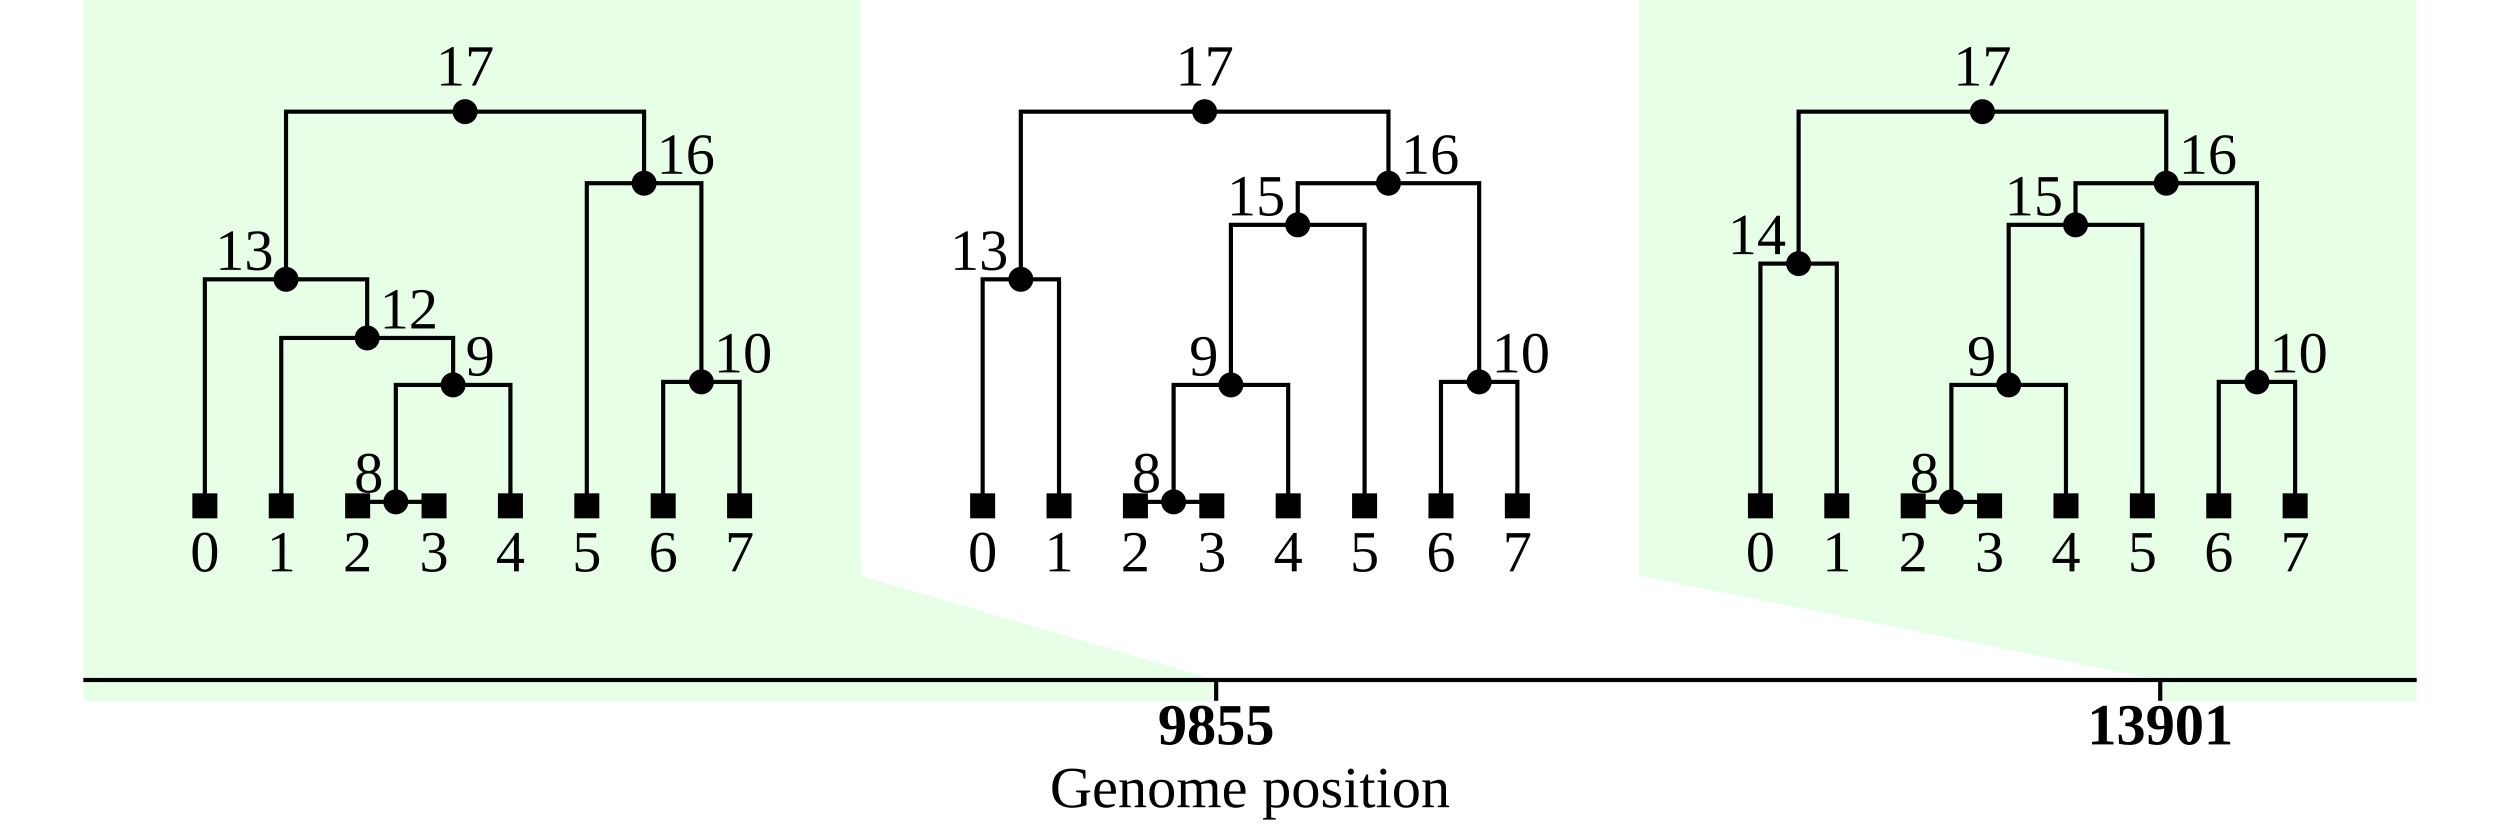
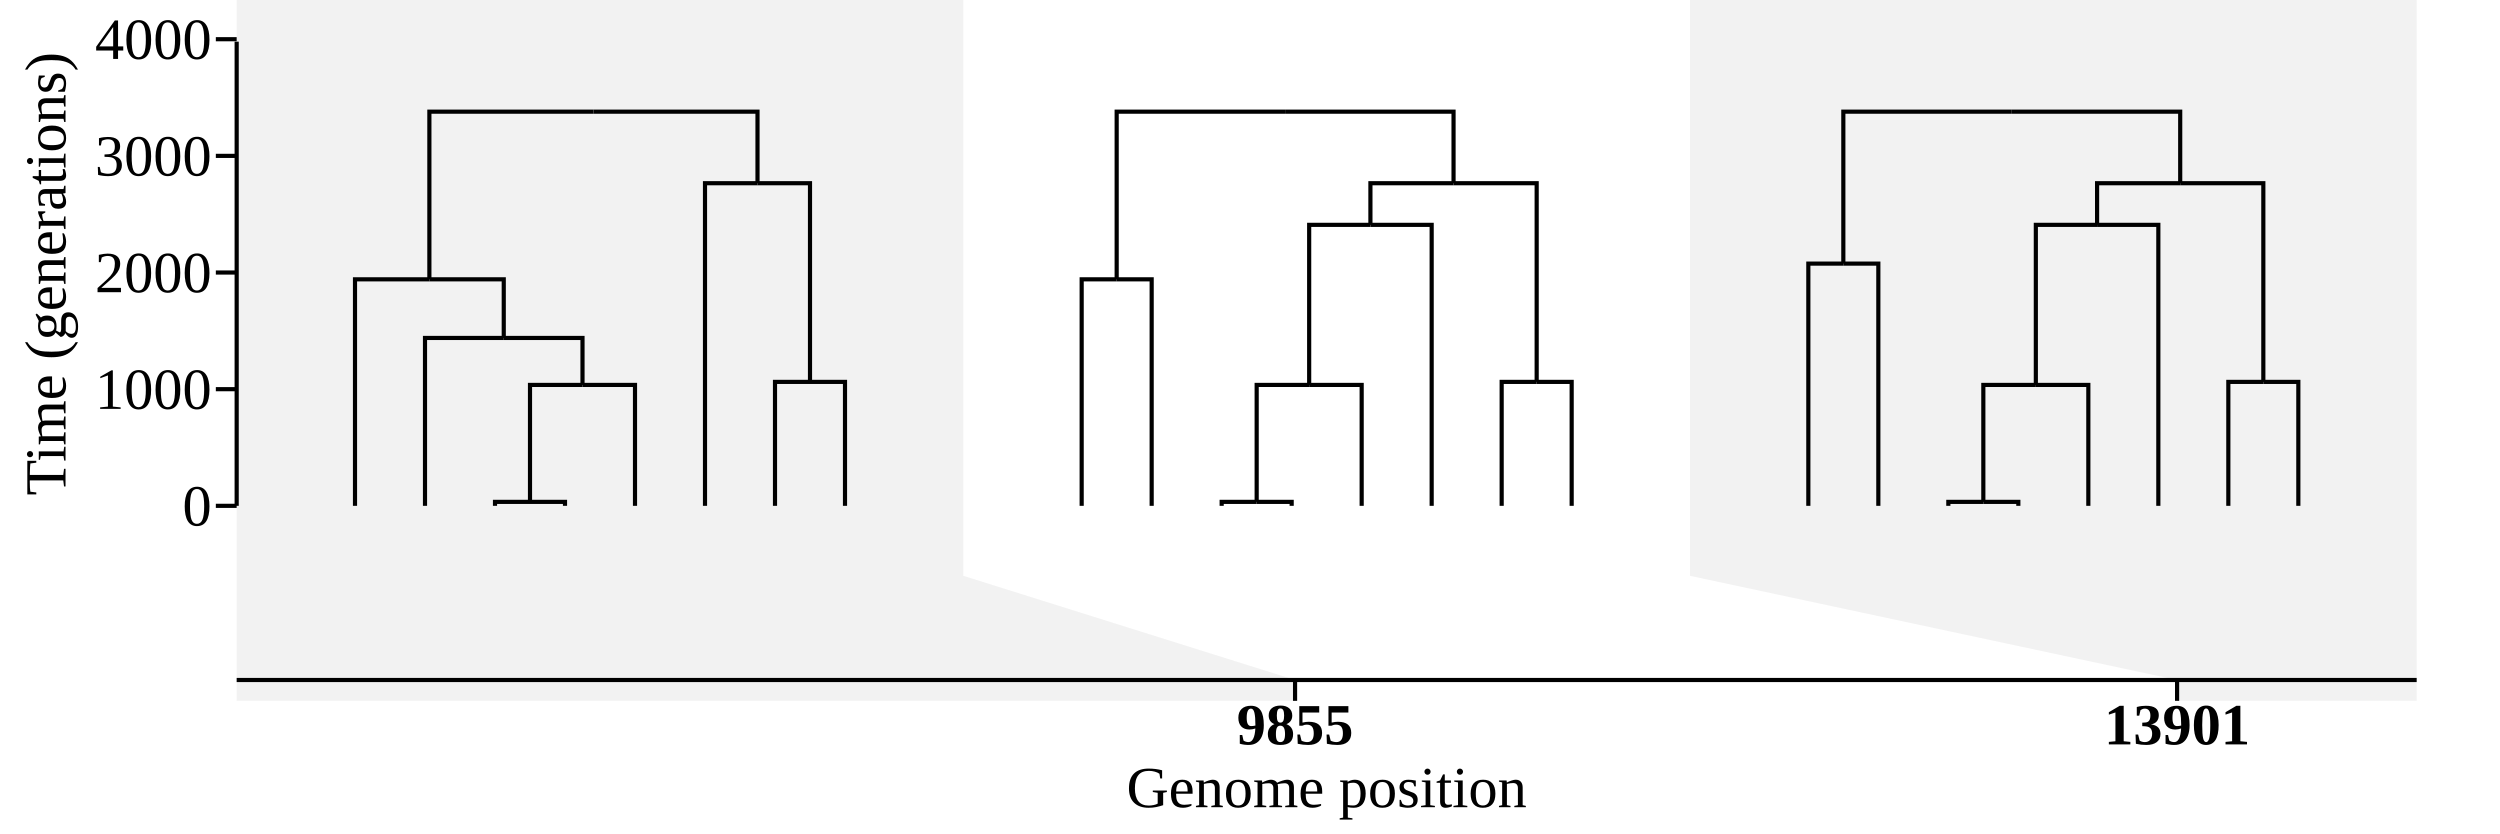
- <svg xmlns="http://www.w3.org/2000/svg" baseProfile="full" height="200" id="myUID" version="1.1" width="600">
+ <svg xmlns="http://www.w3.org/2000/svg" baseProfile="full" height="200" version="1.1" width="600">
  <defs>
-     <style type="text/css">.background path {fill: #808080; fill-opacity: 0}.background path:nth-child(odd) {fill-opacity: .1}.axes {font-size: 14px}.x-axis .tick .lab {font-weight: bold; dominant-baseline: hanging}.axes, .tree {font-size: 14px; text-anchor: middle}.axes line, .edge {stroke: black; fill: none}.axes .ax-skip {stroke-dasharray: 4}.y-axis .grid {stroke: #FAFAFA}.node &gt; .sym {fill: black; stroke: none}.site &gt; .sym {stroke: black}.mut text {fill: red; font-style: italic}.mut.extra text {fill: hotpink}.mut line {fill: none; stroke: none}.mut .sym {fill: none; stroke: red}.mut.extra .sym {stroke: hotpink}.node .mut .sym {stroke-width: 1.5px}.tree text, .tree-sequence text {dominant-baseline: central}.plotbox .lab.lft {text-anchor: end}.plotbox .lab.rgt {text-anchor: start}#myUID .background * {fill: #00FF00}</style>
+     <style type="text/css">.background path {fill: #808080; fill-opacity: 0}.background path:nth-child(odd) {fill-opacity: .1}.axes {font-size: 14px}.x-axis .tick .lab {font-weight: bold; dominant-baseline: hanging}.axes, .tree {font-size: 14px; text-anchor: middle}.axes line, .edge {stroke: black; fill: none}.axes .ax-skip {stroke-dasharray: 4}.y-axis .grid {stroke: #FAFAFA}.node &gt; .sym {fill: black; stroke: none}.site &gt; .sym {stroke: black}.mut text {fill: red; font-style: italic}.mut.extra text {fill: hotpink}.mut line {fill: none; stroke: none}.mut .sym {fill: none; stroke: red}.mut.extra .sym {stroke: hotpink}.node .mut .sym {stroke-width: 1.5px}.tree text, .tree-sequence text {dominant-baseline: central}.plotbox .lab.lft {text-anchor: end}.plotbox .lab.rgt {text-anchor: start}.node &gt; .sym, .node &gt; .lab {display: none}.node.leaf &gt; .sym, .node.leaf &gt; .lab {display: initial}</style>
  </defs>
  <g class="tree-sequence">
    <g class="background">
-       <path d="M20,0 l186.667,0 l0,138.2 l85.213,25 l0,5 l-271.88,0 l0,-5 l0,-25 l0,-138.2z" />
-       <path d="M206.667,0 l186.667,0 l0,138.2 l125.123,25 l0,5 l-226.576,0 l0,-5 l-85.213,-25 l0,-138.2z" />
-       <path d="M393.333,0 l186.667,0 l0,138.2 l0,25 l0,5 l-61.544,0 l0,-5 l-125.123,-25 l0,-138.2z" />
+       <path d="M56.8,0 l174.4,0 l0,138.2 l79.614,25 l0,5 l-254.014,0 l0,-5 l0,-25 l0,-138.2z" />
+       <path d="M231.2,0 l174.4,0 l0,138.2 l116.9,25 l0,5 l-211.687,0 l0,-5 l-79.614,-25 l0,-138.2z" />
+       <path d="M405.6,0 l174.4,0 l0,138.2 l0,25 l0,5 l-57.5,0 l0,-5 l-116.9,-25 l0,-138.2z" />
    </g>
    <g class="axes">
      <g class="x-axis">
-         <g class="title" transform="translate(300 200)">
+         <g class="title" transform="translate(318.4 200)">
          <text class="lab" text-anchor="middle" transform="translate(0 -11)">Genome position</text>
        </g>
-         <line class="ax-line" x1="20" x2="580" y1="163.2" y2="163.2" />
+         <line class="ax-line" x1="56.8" x2="580" y1="163.2" y2="163.2" />
        <g class="ticks">
-           <g class="tick" transform="translate(291.88 163.2)">
+           <g class="tick" transform="translate(310.814 163.2)">
            <line x1="0" x2="0" y1="0" y2="5" />
            <g transform="translate(0 6)">
              <text class="lab">9855</text>
            </g>
          </g>
-           <g class="tick" transform="translate(518.456 163.2)">
+           <g class="tick" transform="translate(522.5 163.2)">
            <line x1="0" x2="0" y1="0" y2="5" />
            <g transform="translate(0 6)">
              <text class="lab">13901</text>
            </g>
          </g>
        </g>
      </g>
+       <g class="y-axis">
+         <g class="title" transform="translate(0 65.7)">
+           <text class="lab" text-anchor="middle" transform="translate(11) rotate(-90)">Time (generations)</text>
+         </g>
+         <line class="ax-line" x1="56.8" x2="56.8" y1="121.4" y2="10" />
+         <g class="ticks">
+           <g class="tick" transform="translate(56.8 121.4)">
+             <line x1="0" x2="-5" y1="0" y2="0" />
+             <g transform="translate(-6 0)">
+               <text class="lab" text-anchor="end">0</text>
+             </g>
+           </g>
+           <g class="tick" transform="translate(56.8 93.4029)">
+             <line x1="0" x2="-5" y1="0" y2="0" />
+             <g transform="translate(-6 0)">
+               <text class="lab" text-anchor="end">1000</text>
+             </g>
+           </g>
+           <g class="tick" transform="translate(56.8 65.4058)">
+             <line x1="0" x2="-5" y1="0" y2="0" />
+             <g transform="translate(-6 0)">
+               <text class="lab" text-anchor="end">2000</text>
+             </g>
+           </g>
+           <g class="tick" transform="translate(56.8 37.4087)">
+             <line x1="0" x2="-5" y1="0" y2="0" />
+             <g transform="translate(-6 0)">
+               <text class="lab" text-anchor="end">3000</text>
+             </g>
+           </g>
+           <g class="tick" transform="translate(56.8 9.41159)">
+             <line x1="0" x2="-5" y1="0" y2="0" />
+             <g transform="translate(-6 0)">
+               <text class="lab" text-anchor="end">4000</text>
+             </g>
+           </g>
+         </g>
+       </g>
    </g>
    <g class="plotbox trees">
-       <g class="tree t0" transform="translate(20 0)">
+       <g class="tree t0" transform="translate(56.8 0)">
        <g class="plotbox">
-           <g class="c2 node n17 p3 root" transform="translate(91.6146 26.8)">
-             <g class="a17 c2 node n13 p3" transform="translate(-42.9687 40.2375)">
-               <g class="a13 i0 leaf node n0 p0 sample" transform="translate(-19.4792 54.3625)">
-                 <path class="edge" d="M 0 0 V -54.362 H 19.479" />
+           <g class="c2 node n17 p3 root" transform="translate(85.625 26.8)">
+             <g class="a17 c2 node n13 p3" transform="translate(-39.375 40.2375)">
+               <g class="a13 i0 leaf node n0 p0 sample" transform="translate(-17.85 54.3625)">
+                 <path class="edge" d="M 0 0 V -54.362 H 17.85" />
                <rect class="sym" height="6" width="6" x="-3" y="-3" />
                <text class="lab" transform="translate(0 11)">0</text>
              </g>
-               <g class="a13 c2 node n12 p3" transform="translate(19.4792 14.0706)">
-                 <g class="a12 i0 leaf node n1 p0 sample" transform="translate(-20.625 40.2919)">
-                   <path class="edge" d="M 0 0 V -40.292 H 20.625" />
+               <g class="a13 c2 node n12 p3" transform="translate(17.85 14.0706)">
+                 <g class="a12 i0 leaf node n1 p0 sample" transform="translate(-18.9 40.2919)">
+                   <path class="edge" d="M 0 0 V -40.292 H 18.9" />
                  <rect class="sym" height="6" width="6" x="-3" y="-3" />
                  <text class="lab" transform="translate(0 11)">1</text>
                </g>
-                 <g class="a12 c2 node n9 p3" transform="translate(20.625 11.2733)">
-                   <g class="a9 i2 leaf node n4 p1 sample" transform="translate(13.75 29.0186)">
-                     <path class="edge" d="M 0 0 V -29.019 H -13.75" />
+                 <g class="a12 c2 node n9 p3" transform="translate(18.9 11.2733)">
+                   <g class="a9 i2 leaf node n4 p1 sample" transform="translate(12.6 29.0186)">
+                     <path class="edge" d="M 0 0 V -29.019 H -12.6" />
                    <rect class="sym" height="6" width="6" x="-3" y="-3" />
                    <text class="lab" transform="translate(0 11)">4</text>
                  </g>
-                   <g class="a9 c2 node n8 p0" transform="translate(-13.75 28.067)">
-                     <g class="a8 i1 leaf node n2 p0 sample" transform="translate(-9.16667 0.95157)">
-                       <path class="edge" d="M 0 0 V -0.952 H 9.167" />
+                   <g class="a9 c2 node n8 p0" transform="translate(-12.6 28.067)">
+                     <g class="a8 i1 leaf node n2 p0 sample" transform="translate(-8.4 0.95157)">
+                       <path class="edge" d="M 0 0 V -0.952 H 8.4" />
                      <rect class="sym" height="6" width="6" x="-3" y="-3" />
                      <text class="lab" transform="translate(0 11)">2</text>
                    </g>
-                     <g class="a8 i1 leaf node n3 p0 sample" transform="translate(9.16667 0.95157)">
-                       <path class="edge" d="M 0 0 V -0.952 H -9.167" />
+                     <g class="a8 i1 leaf node n3 p0 sample" transform="translate(8.4 0.95157)">
+                       <path class="edge" d="M 0 0 V -0.952 H -8.4" />
                      <rect class="sym" height="6" width="6" x="-3" y="-3" />
                      <text class="lab" transform="translate(0 11)">3</text>
                    </g>
-                     <path class="edge" d="M 0 0 V -28.067 H 13.75" />
+                     <path class="edge" d="M 0 0 V -28.067 H 12.6" />
                    <circle class="sym" cx="0" cy="0" r="3" />
                    <text class="lab lft" transform="translate(-3 -7.0)">8</text>
                  </g>
-                   <path class="edge" d="M 0 0 V -11.273 H -20.625" />
+                   <path class="edge" d="M 0 0 V -11.273 H -18.9" />
                  <circle class="sym" cx="0" cy="0" r="3" />
                  <text class="lab rgt" transform="translate(3 -7.0)">9</text>
                </g>
-                 <path class="edge" d="M 0 0 V -14.071 H -19.479" />
+                 <path class="edge" d="M 0 0 V -14.071 H -17.85" />
                <circle class="sym" cx="0" cy="0" r="3" />
                <text class="lab rgt" transform="translate(3 -7.0)">12</text>
              </g>
-               <path class="edge" d="M 0 0 V -40.237 H 42.969" />
+               <path class="edge" d="M 0 0 V -40.237 H 39.375" />
              <circle class="sym" cx="0" cy="0" r="3" />
              <text class="lab lft" transform="translate(-3 -7.0)">13</text>
            </g>
-             <g class="a17 c2 node n16 p3" transform="translate(42.9688 17.1723)">
-               <g class="a16 i2 leaf node n5 p1 sample" transform="translate(-13.75 77.4277)">
-                 <path class="edge" d="M 0 0 V -77.428 H 13.75" />
+             <g class="a17 c2 node n16 p3" transform="translate(39.375 17.1723)">
+               <g class="a16 i2 leaf node n5 p1 sample" transform="translate(-12.6 77.4277)">
+                 <path class="edge" d="M 0 0 V -77.428 H 12.6" />
                <rect class="sym" height="6" width="6" x="-3" y="-3" />
                <text class="lab" transform="translate(0 11)">5</text>
              </g>
-               <g class="a16 c2 node n10 p3" transform="translate(13.75 47.6807)">
-                 <g class="a10 i3 leaf node n6 p2 sample" transform="translate(-9.16667 29.747)">
-                   <path class="edge" d="M 0 0 V -29.747 H 9.167" />
+               <g class="a16 c2 node n10 p3" transform="translate(12.6 47.6807)">
+                 <g class="a10 i3 leaf node n6 p2 sample" transform="translate(-8.4 29.747)">
+                   <path class="edge" d="M 0 0 V -29.747 H 8.4" />
                  <rect class="sym" height="6" width="6" x="-3" y="-3" />
                  <text class="lab" transform="translate(0 11)">6</text>
                </g>
-                 <g class="a10 i3 leaf node n7 p2 sample" transform="translate(9.16667 29.747)">
-                   <path class="edge" d="M 0 0 V -29.747 H -9.167" />
+                 <g class="a10 i3 leaf node n7 p2 sample" transform="translate(8.4 29.747)">
+                   <path class="edge" d="M 0 0 V -29.747 H -8.4" />
                  <rect class="sym" height="6" width="6" x="-3" y="-3" />
                  <text class="lab" transform="translate(0 11)">7</text>
                </g>
-                 <path class="edge" d="M 0 0 V -47.681 H -13.75" />
+                 <path class="edge" d="M 0 0 V -47.681 H -12.6" />
                <circle class="sym" cx="0" cy="0" r="3" />
                <text class="lab rgt" transform="translate(3 -7.0)">10</text>
              </g>
-               <path class="edge" d="M 0 0 V -17.172 H -42.969" />
+               <path class="edge" d="M 0 0 V -17.172 H -39.375" />
              <circle class="sym" cx="0" cy="0" r="3" />
              <text class="lab rgt" transform="translate(3 -7.0)">16</text>
            </g>
            <circle class="sym" cx="0" cy="0" r="3" />
            <text class="lab" transform="translate(0 -11)">17</text>
          </g>
        </g>
      </g>
-       <g class="tree t1" transform="translate(206.667 0)">
+       <g class="tree t1" transform="translate(231.2 0)">
        <g class="plotbox">
-           <g class="c2 node n17 p3 root" transform="translate(82.4479 26.8)">
-             <g class="a17 c2 node n13 p3" transform="translate(-44.1146 40.2375)">
-               <g class="a13 i0 leaf node n0 p0 sample" transform="translate(-9.16667 54.3625)">
-                 <path class="edge" d="M 0 0 V -54.362 H 9.167" />
+           <g class="c2 node n17 p3 root" transform="translate(77.225 26.8)">
+             <g class="a17 c2 node n13 p3" transform="translate(-40.425 40.2375)">
+               <g class="a13 i0 leaf node n0 p0 sample" transform="translate(-8.4 54.3625)">
+                 <path class="edge" d="M 0 0 V -54.362 H 8.4" />
                <rect class="sym" height="6" width="6" x="-3" y="-3" />
                <text class="lab" transform="translate(0 11)">0</text>
              </g>
-               <g class="a13 i0 leaf node n1 p0 sample" transform="translate(9.16667 54.3625)">
-                 <path class="edge" d="M 0 0 V -54.362 H -9.167" />
+               <g class="a13 i0 leaf node n1 p0 sample" transform="translate(8.4 54.3625)">
+                 <path class="edge" d="M 0 0 V -54.362 H -8.4" />
                <rect class="sym" height="6" width="6" x="-3" y="-3" />
                <text class="lab" transform="translate(0 11)">1</text>
              </g>
-               <path class="edge" d="M 0 0 V -40.237 H 44.115" />
+               <path class="edge" d="M 0 0 V -40.237 H 40.425" />
              <circle class="sym" cx="0" cy="0" r="3" />
              <text class="lab lft" transform="translate(-3 -7.0)">13</text>
            </g>
-             <g class="a17 c2 node n16 p3" transform="translate(44.1146 17.1723)">
-               <g class="a16 c2 node n10 p3" transform="translate(21.7708 47.6807)">
-                 <g class="a10 i3 leaf node n6 p2 sample" transform="translate(-9.16667 29.747)">
-                   <path class="edge" d="M 0 0 V -29.747 H 9.167" />
+             <g class="a17 c2 node n16 p3" transform="translate(40.425 17.1723)">
+               <g class="a16 c2 node n10 p3" transform="translate(19.95 47.6807)">
+                 <g class="a10 i3 leaf node n6 p2 sample" transform="translate(-8.4 29.747)">
+                   <path class="edge" d="M 0 0 V -29.747 H 8.4" />
                  <rect class="sym" height="6" width="6" x="-3" y="-3" />
                  <text class="lab" transform="translate(0 11)">6</text>
                </g>
-                 <g class="a10 i3 leaf node n7 p2 sample" transform="translate(9.16667 29.747)">
-                   <path class="edge" d="M 0 0 V -29.747 H -9.167" />
+                 <g class="a10 i3 leaf node n7 p2 sample" transform="translate(8.4 29.747)">
+                   <path class="edge" d="M 0 0 V -29.747 H -8.4" />
                  <rect class="sym" height="6" width="6" x="-3" y="-3" />
                  <text class="lab" transform="translate(0 11)">7</text>
                </g>
-                 <path class="edge" d="M 0 0 V -47.681 H -21.771" />
+                 <path class="edge" d="M 0 0 V -47.681 H -19.95" />
                <circle class="sym" cx="0" cy="0" r="3" />
                <text class="lab rgt" transform="translate(3 -7.0)">10</text>
              </g>
-               <g class="a16 c2 node n15 p3" transform="translate(-21.7708 9.99148)">
-                 <g class="a15 i2 leaf node n5 p1 sample" transform="translate(16.0417 67.4362)">
-                   <path class="edge" d="M 0 0 V -67.436 H -16.042" />
+               <g class="a16 c2 node n15 p3" transform="translate(-19.95 9.99148)">
+                 <g class="a15 i2 leaf node n5 p1 sample" transform="translate(14.7 67.4362)">
+                   <path class="edge" d="M 0 0 V -67.436 H -14.7" />
                  <rect class="sym" height="6" width="6" x="-3" y="-3" />
                  <text class="lab" transform="translate(0 11)">5</text>
                </g>
-                 <g class="a15 c2 node n9 p3" transform="translate(-16.0417 38.4177)">
-                   <g class="a9 i2 leaf node n4 p1 sample" transform="translate(13.75 29.0186)">
-                     <path class="edge" d="M 0 0 V -29.019 H -13.75" />
+                 <g class="a15 c2 node n9 p3" transform="translate(-14.7 38.4177)">
+                   <g class="a9 i2 leaf node n4 p1 sample" transform="translate(12.6 29.0186)">
+                     <path class="edge" d="M 0 0 V -29.019 H -12.6" />
                    <rect class="sym" height="6" width="6" x="-3" y="-3" />
                    <text class="lab" transform="translate(0 11)">4</text>
                  </g>
-                   <g class="a9 c2 node n8 p0" transform="translate(-13.75 28.067)">
-                     <g class="a8 i1 leaf node n2 p0 sample" transform="translate(-9.16667 0.95157)">
-                       <path class="edge" d="M 0 0 V -0.952 H 9.167" />
+                   <g class="a9 c2 node n8 p0" transform="translate(-12.6 28.067)">
+                     <g class="a8 i1 leaf node n2 p0 sample" transform="translate(-8.4 0.95157)">
+                       <path class="edge" d="M 0 0 V -0.952 H 8.4" />
                      <rect class="sym" height="6" width="6" x="-3" y="-3" />
                      <text class="lab" transform="translate(0 11)">2</text>
                    </g>
-                     <g class="a8 i1 leaf node n3 p0 sample" transform="translate(9.16667 0.95157)">
-                       <path class="edge" d="M 0 0 V -0.952 H -9.167" />
+                     <g class="a8 i1 leaf node n3 p0 sample" transform="translate(8.4 0.95157)">
+                       <path class="edge" d="M 0 0 V -0.952 H -8.4" />
                      <rect class="sym" height="6" width="6" x="-3" y="-3" />
                      <text class="lab" transform="translate(0 11)">3</text>
                    </g>
-                     <path class="edge" d="M 0 0 V -28.067 H 13.75" />
+                     <path class="edge" d="M 0 0 V -28.067 H 12.6" />
                    <circle class="sym" cx="0" cy="0" r="3" />
                    <text class="lab lft" transform="translate(-3 -7.0)">8</text>
                  </g>
-                   <path class="edge" d="M 0 0 V -38.418 H 16.042" />
+                   <path class="edge" d="M 0 0 V -38.418 H 14.7" />
                  <circle class="sym" cx="0" cy="0" r="3" />
                  <text class="lab lft" transform="translate(-3 -7.0)">9</text>
                </g>
-                 <path class="edge" d="M 0 0 V -9.991 H 21.771" />
+                 <path class="edge" d="M 0 0 V -9.991 H 19.95" />
                <circle class="sym" cx="0" cy="0" r="3" />
                <text class="lab lft" transform="translate(-3 -7.0)">15</text>
              </g>
-               <path class="edge" d="M 0 0 V -17.172 H -44.115" />
+               <path class="edge" d="M 0 0 V -17.172 H -40.425" />
              <circle class="sym" cx="0" cy="0" r="3" />
              <text class="lab rgt" transform="translate(3 -7.0)">16</text>
            </g>
            <circle class="sym" cx="0" cy="0" r="3" />
            <text class="lab" transform="translate(0 -11)">17</text>
          </g>
        </g>
      </g>
-       <g class="tree t2" transform="translate(393.333 0)">
+       <g class="tree t2" transform="translate(405.6 0)">
        <g class="plotbox">
-           <g class="c2 node n17 p3 root" transform="translate(82.4479 26.8)">
-             <g class="a17 c2 node n16 p3" transform="translate(44.1146 17.1723)">
-               <g class="a16 c2 node n10 p3" transform="translate(21.7708 47.6807)">
-                 <g class="a10 i3 leaf node n6 p2 sample" transform="translate(-9.16667 29.747)">
-                   <path class="edge" d="M 0 0 V -29.747 H 9.167" />
+           <g class="c2 node n17 p3 root" transform="translate(77.225 26.8)">
+             <g class="a17 c2 node n16 p3" transform="translate(40.425 17.1723)">
+               <g class="a16 c2 node n10 p3" transform="translate(19.95 47.6807)">
+                 <g class="a10 i3 leaf node n6 p2 sample" transform="translate(-8.4 29.747)">
+                   <path class="edge" d="M 0 0 V -29.747 H 8.4" />
                  <rect class="sym" height="6" width="6" x="-3" y="-3" />
                  <text class="lab" transform="translate(0 11)">6</text>
                </g>
-                 <g class="a10 i3 leaf node n7 p2 sample" transform="translate(9.16667 29.747)">
-                   <path class="edge" d="M 0 0 V -29.747 H -9.167" />
+                 <g class="a10 i3 leaf node n7 p2 sample" transform="translate(8.4 29.747)">
+                   <path class="edge" d="M 0 0 V -29.747 H -8.4" />
                  <rect class="sym" height="6" width="6" x="-3" y="-3" />
                  <text class="lab" transform="translate(0 11)">7</text>
                </g>
-                 <path class="edge" d="M 0 0 V -47.681 H -21.771" />
+                 <path class="edge" d="M 0 0 V -47.681 H -19.95" />
                <circle class="sym" cx="0" cy="0" r="3" />
                <text class="lab rgt" transform="translate(3 -7.0)">10</text>
              </g>
-               <g class="a16 c2 node n15 p3" transform="translate(-21.7708 9.99148)">
-                 <g class="a15 i2 leaf node n5 p1 sample" transform="translate(16.0417 67.4362)">
-                   <path class="edge" d="M 0 0 V -67.436 H -16.042" />
+               <g class="a16 c2 node n15 p3" transform="translate(-19.95 9.99148)">
+                 <g class="a15 i2 leaf node n5 p1 sample" transform="translate(14.7 67.4362)">
+                   <path class="edge" d="M 0 0 V -67.436 H -14.7" />
                  <rect class="sym" height="6" width="6" x="-3" y="-3" />
                  <text class="lab" transform="translate(0 11)">5</text>
                </g>
-                 <g class="a15 c2 node n9 p3" transform="translate(-16.0417 38.4177)">
-                   <g class="a9 i2 leaf node n4 p1 sample" transform="translate(13.75 29.0186)">
-                     <path class="edge" d="M 0 0 V -29.019 H -13.75" />
+                 <g class="a15 c2 node n9 p3" transform="translate(-14.7 38.4177)">
+                   <g class="a9 i2 leaf node n4 p1 sample" transform="translate(12.6 29.0186)">
+                     <path class="edge" d="M 0 0 V -29.019 H -12.6" />
                    <rect class="sym" height="6" width="6" x="-3" y="-3" />
                    <text class="lab" transform="translate(0 11)">4</text>
                  </g>
-                   <g class="a9 c2 node n8 p0" transform="translate(-13.75 28.067)">
-                     <g class="a8 i1 leaf node n2 p0 sample" transform="translate(-9.16667 0.95157)">
-                       <path class="edge" d="M 0 0 V -0.952 H 9.167" />
+                   <g class="a9 c2 node n8 p0" transform="translate(-12.6 28.067)">
+                     <g class="a8 i1 leaf node n2 p0 sample" transform="translate(-8.4 0.95157)">
+                       <path class="edge" d="M 0 0 V -0.952 H 8.4" />
                      <rect class="sym" height="6" width="6" x="-3" y="-3" />
                      <text class="lab" transform="translate(0 11)">2</text>
                    </g>
-                     <g class="a8 i1 leaf node n3 p0 sample" transform="translate(9.16667 0.95157)">
-                       <path class="edge" d="M 0 0 V -0.952 H -9.167" />
+                     <g class="a8 i1 leaf node n3 p0 sample" transform="translate(8.4 0.95157)">
+                       <path class="edge" d="M 0 0 V -0.952 H -8.4" />
                      <rect class="sym" height="6" width="6" x="-3" y="-3" />
                      <text class="lab" transform="translate(0 11)">3</text>
                    </g>
-                     <path class="edge" d="M 0 0 V -28.067 H 13.75" />
+                     <path class="edge" d="M 0 0 V -28.067 H 12.6" />
                    <circle class="sym" cx="0" cy="0" r="3" />
                    <text class="lab lft" transform="translate(-3 -7.0)">8</text>
                  </g>
-                   <path class="edge" d="M 0 0 V -38.418 H 16.042" />
+                   <path class="edge" d="M 0 0 V -38.418 H 14.7" />
                  <circle class="sym" cx="0" cy="0" r="3" />
                  <text class="lab lft" transform="translate(-3 -7.0)">9</text>
                </g>
-                 <path class="edge" d="M 0 0 V -9.991 H 21.771" />
+                 <path class="edge" d="M 0 0 V -9.991 H 19.95" />
                <circle class="sym" cx="0" cy="0" r="3" />
                <text class="lab lft" transform="translate(-3 -7.0)">15</text>
              </g>
-               <path class="edge" d="M 0 0 V -17.172 H -44.115" />
+               <path class="edge" d="M 0 0 V -17.172 H -40.425" />
              <circle class="sym" cx="0" cy="0" r="3" />
              <text class="lab rgt" transform="translate(3 -7.0)">16</text>
            </g>
-             <g class="a17 c2 node n14 p3" transform="translate(-44.1146 36.4658)">
-               <g class="a14 i0 leaf node n0 p0 sample" transform="translate(-9.16667 58.1342)">
-                 <path class="edge" d="M 0 0 V -58.134 H 9.167" />
+             <g class="a17 c2 node n14 p3" transform="translate(-40.425 36.4658)">
+               <g class="a14 i0 leaf node n0 p0 sample" transform="translate(-8.4 58.1342)">
+                 <path class="edge" d="M 0 0 V -58.134 H 8.4" />
                <rect class="sym" height="6" width="6" x="-3" y="-3" />
                <text class="lab" transform="translate(0 11)">0</text>
              </g>
-               <g class="a14 i0 leaf node n1 p0 sample" transform="translate(9.16667 58.1342)">
-                 <path class="edge" d="M 0 0 V -58.134 H -9.167" />
+               <g class="a14 i0 leaf node n1 p0 sample" transform="translate(8.4 58.1342)">
+                 <path class="edge" d="M 0 0 V -58.134 H -8.4" />
                <rect class="sym" height="6" width="6" x="-3" y="-3" />
                <text class="lab" transform="translate(0 11)">1</text>
              </g>
-               <path class="edge" d="M 0 0 V -36.466 H 44.115" />
+               <path class="edge" d="M 0 0 V -36.466 H 40.425" />
              <circle class="sym" cx="0" cy="0" r="3" />
              <text class="lab lft" transform="translate(-3 -7.0)">14</text>
            </g>
            <circle class="sym" cx="0" cy="0" r="3" />
            <text class="lab" transform="translate(0 -11)">17</text>
          </g>
        </g>
      </g>
    </g>
  </g>
</svg>
